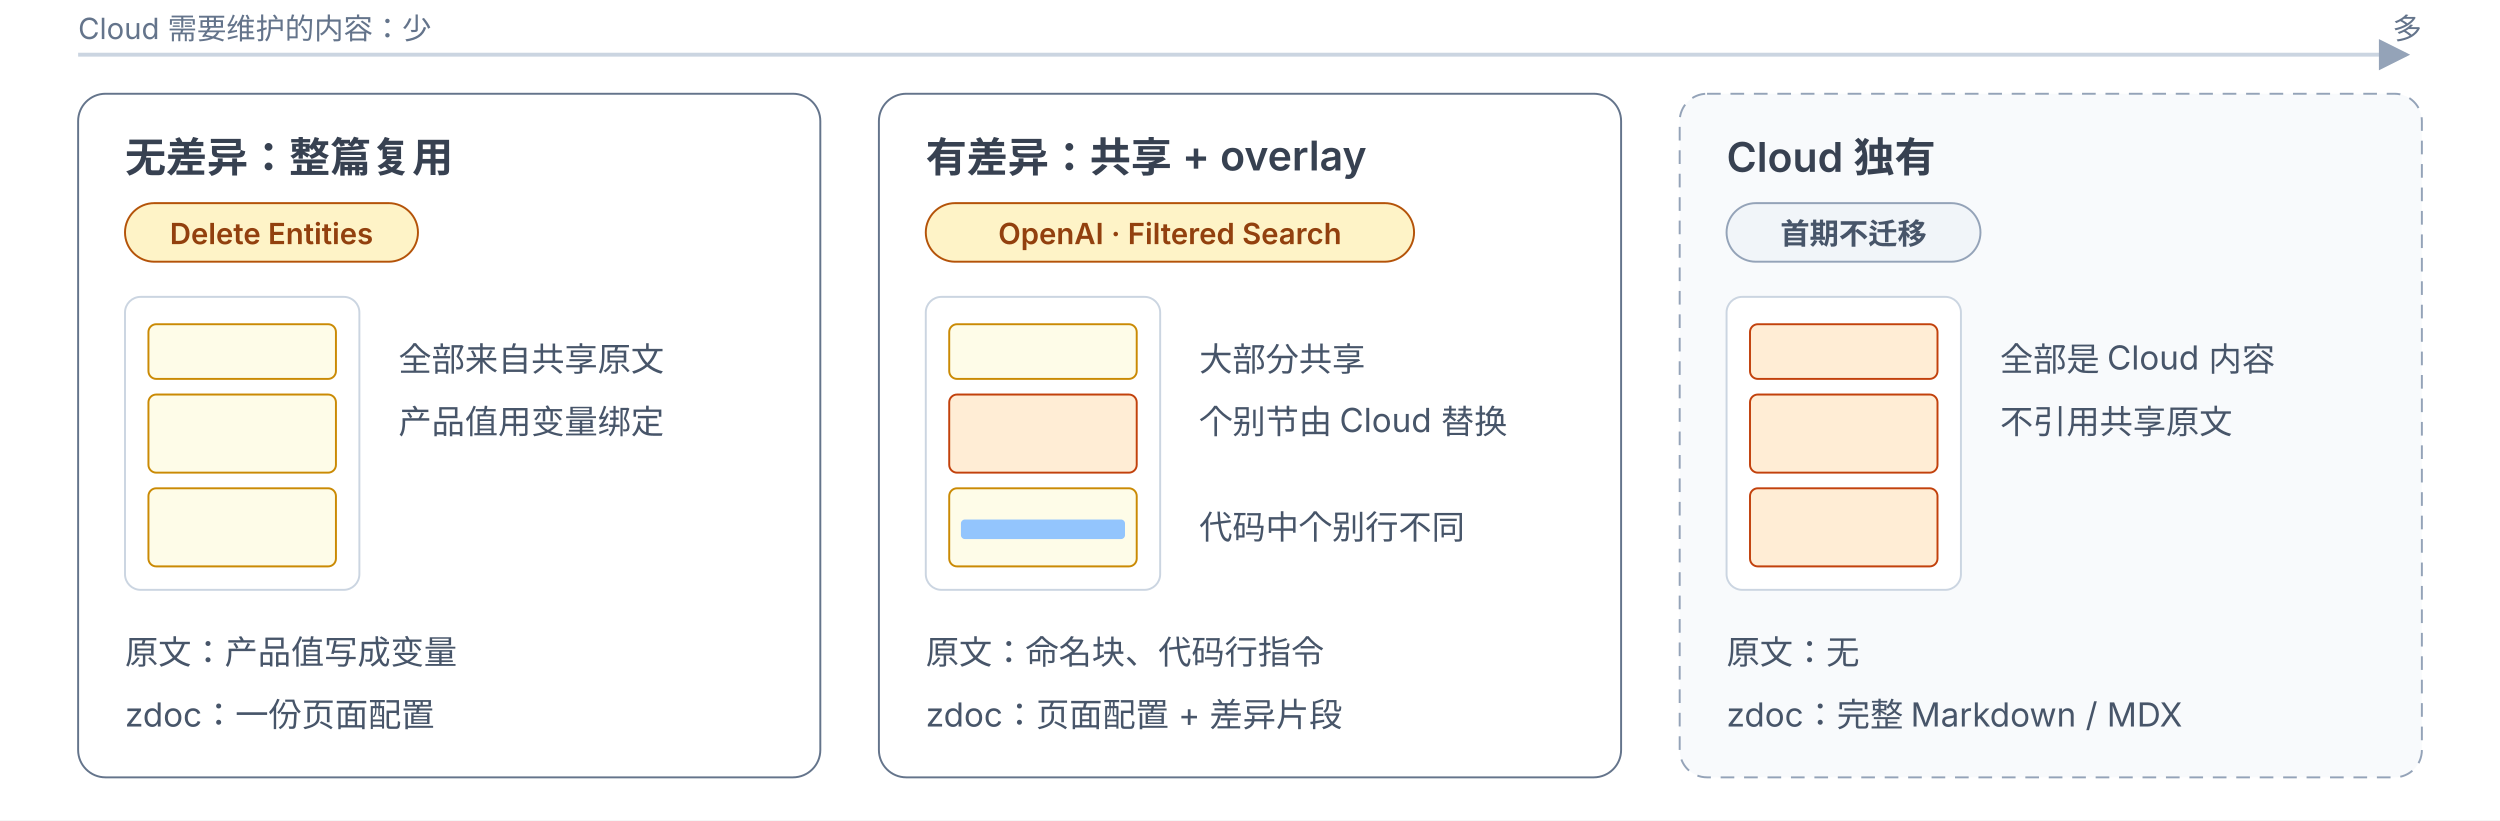
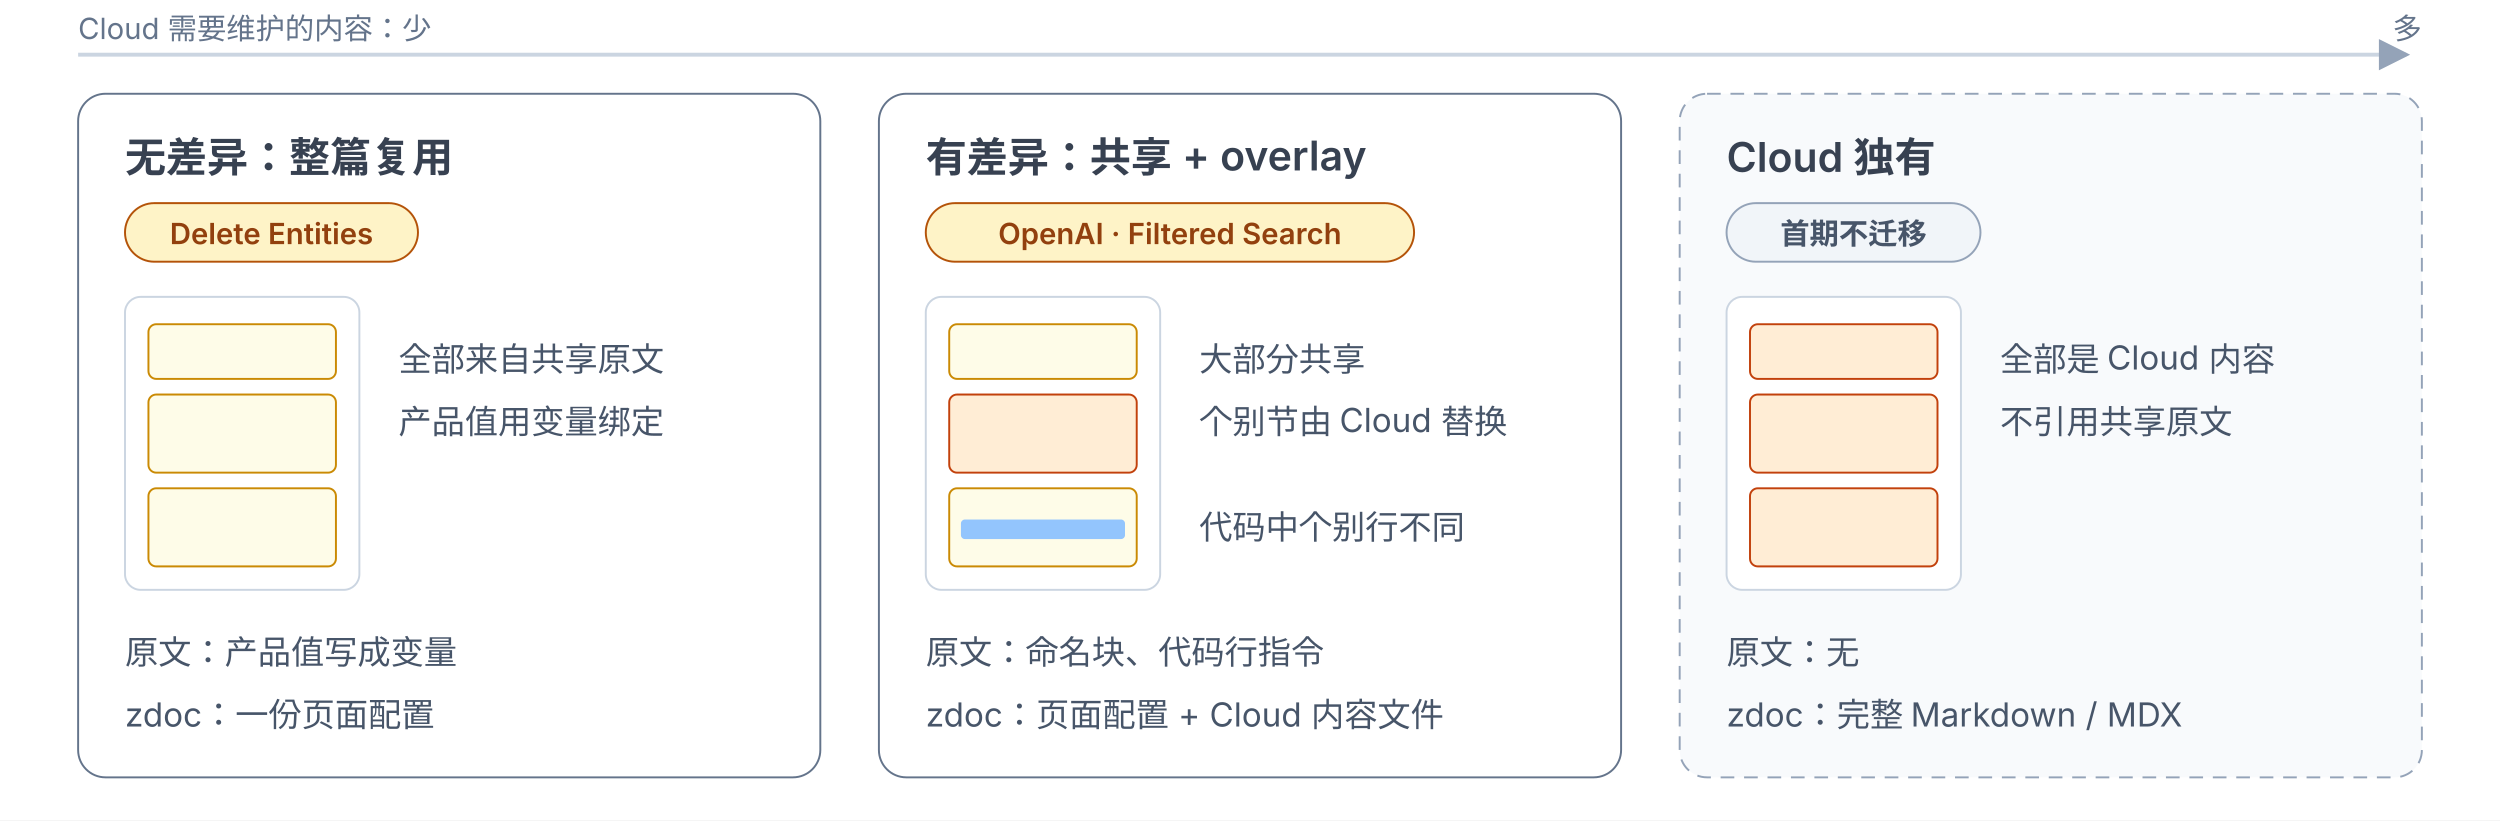
<svg xmlns="http://www.w3.org/2000/svg" width="768" height="252" viewBox="0 0 1280 420" role="img" aria-labelledby="title desc">
  <defs>
    <marker id="arrow" markerWidth="8" markerHeight="8" refX="7" refY="4" orient="auto">
      <path d="M0 0 L8 4 L0 8 Z" fill="#94a3b8" />
    </marker>
    <style>text{font-family:-apple-system,BlinkMacSystemFont,'PingFang SC','Microsoft YaHei',sans-serif;fill:#374151;}.head{font-size:21px;font-weight:600;}.item{font-size:17px;fill:#475569;}.chip{font-size:15px;font-weight:600;text-anchor:middle;}.axis{font-size:15px;fill:#64748b;}</style>
  </defs>
  <rect width="1280" height="420" fill="#ffffff" />
  <path d="M40 28 H1232" stroke="#cbd5e1" stroke-width="2" marker-end="url(#arrow)" />
  <text x="40" y="20" class="axis">Cloud 需要维护的内容：少</text>
  <text x="1240" y="20" class="axis" style="text-anchor:end">多</text>
  <rect x="40" y="48" width="380" height="350" rx="14" fill="#ffffff" stroke="#64748b" />
  <text x="64" y="88" class="head">无差异：整篇复用</text>
  <rect x="64" y="104" width="150" height="30" rx="15" fill="#fef3c7" stroke="#b45309" />
  <text x="139" y="125" class="chip" style="fill:#92400e">Delete Entities</text>
  <rect x="64" y="152" width="120" height="150" rx="8" fill="#ffffff" stroke="#cbd5e1" />
  <rect x="76" y="166" width="96" height="28" rx="4" fill="#fefce8" stroke="#ca8a04" />
  <rect x="76" y="202" width="96" height="40" rx="4" fill="#fefce8" stroke="#ca8a04" />
  <rect x="76" y="250" width="96" height="40" rx="4" fill="#fefce8" stroke="#ca8a04" />
  <text x="204" y="190" class="item">全部来自共享原文</text>
  <text x="204" y="222" class="item">产品值用变量绑定</text>
  <text x="64" y="340" class="item">原文：产品值写成变量</text>
  <text x="64" y="372" class="item">zdoc：一份页面配置</text>
  <rect x="450" y="48" width="380" height="350" rx="14" fill="#ffffff" stroke="#64748b" />
  <text x="474" y="88" class="head">有差异：共享 + overlay</text>
  <rect x="474" y="104" width="250" height="30" rx="15" fill="#fef3c7" stroke="#b45309" />
  <text x="599" y="125" class="chip" style="fill:#92400e">OpenAI · Filtered Search</text>
  <rect x="474" y="152" width="120" height="150" rx="8" fill="#ffffff" stroke="#cbd5e1" />
  <rect x="486" y="166" width="96" height="28" rx="4" fill="#fefce8" stroke="#ca8a04" />
  <rect x="486" y="202" width="96" height="40" rx="4" fill="#ffedd5" stroke="#c2410c" />
  <rect x="486" y="250" width="96" height="40" rx="4" fill="#fefce8" stroke="#ca8a04" />
  <rect x="492" y="266" width="84" height="10" rx="2" fill="#93c5fd" />
  <text x="614" y="190" class="item">大部分共享</text>
  <text x="614" y="222" class="item">个别节由 Cloud 替换</text>
  <text x="614" y="276" class="item">代码中个别行不同</text>
  <text x="474" y="340" class="item">原文：命名块、代码行指令</text>
-   <text x="474" y="372" class="item">zdoc：页面配置 + 差异片段</text>
+   <text x="474" y="372" class="item">zdoc：页面配置 + Cloud 内容文件</text>
  <rect x="860" y="48" width="380" height="350" rx="14" fill="#f8fafc" stroke="#94a3b8" stroke-dasharray="7 5" />
  <text x="884" y="88" class="head">Cloud 独有</text>
  <rect x="884" y="104" width="130" height="30" rx="15" fill="#f1f5f9" stroke="#94a3b8" />
  <text x="949" y="125" class="chip" style="fill:#475569">首期不迁移</text>
  <rect x="884" y="152" width="120" height="150" rx="8" fill="#ffffff" stroke="#cbd5e1" />
  <rect x="896" y="166" width="96" height="28" rx="4" fill="#ffedd5" stroke="#c2410c" />
  <rect x="896" y="202" width="96" height="40" rx="4" fill="#ffedd5" stroke="#c2410c" />
  <rect x="896" y="250" width="96" height="40" rx="4" fill="#ffedd5" stroke="#c2410c" />
  <text x="1024" y="190" class="item">全部是 Cloud 内容</text>
  <text x="1024" y="222" class="item">不引用共享原文</text>
  <text x="884" y="340" class="item">原文：无</text>
  <text x="884" y="372" class="item">zdoc：完整 Markdown / MDX</text>
</svg>
